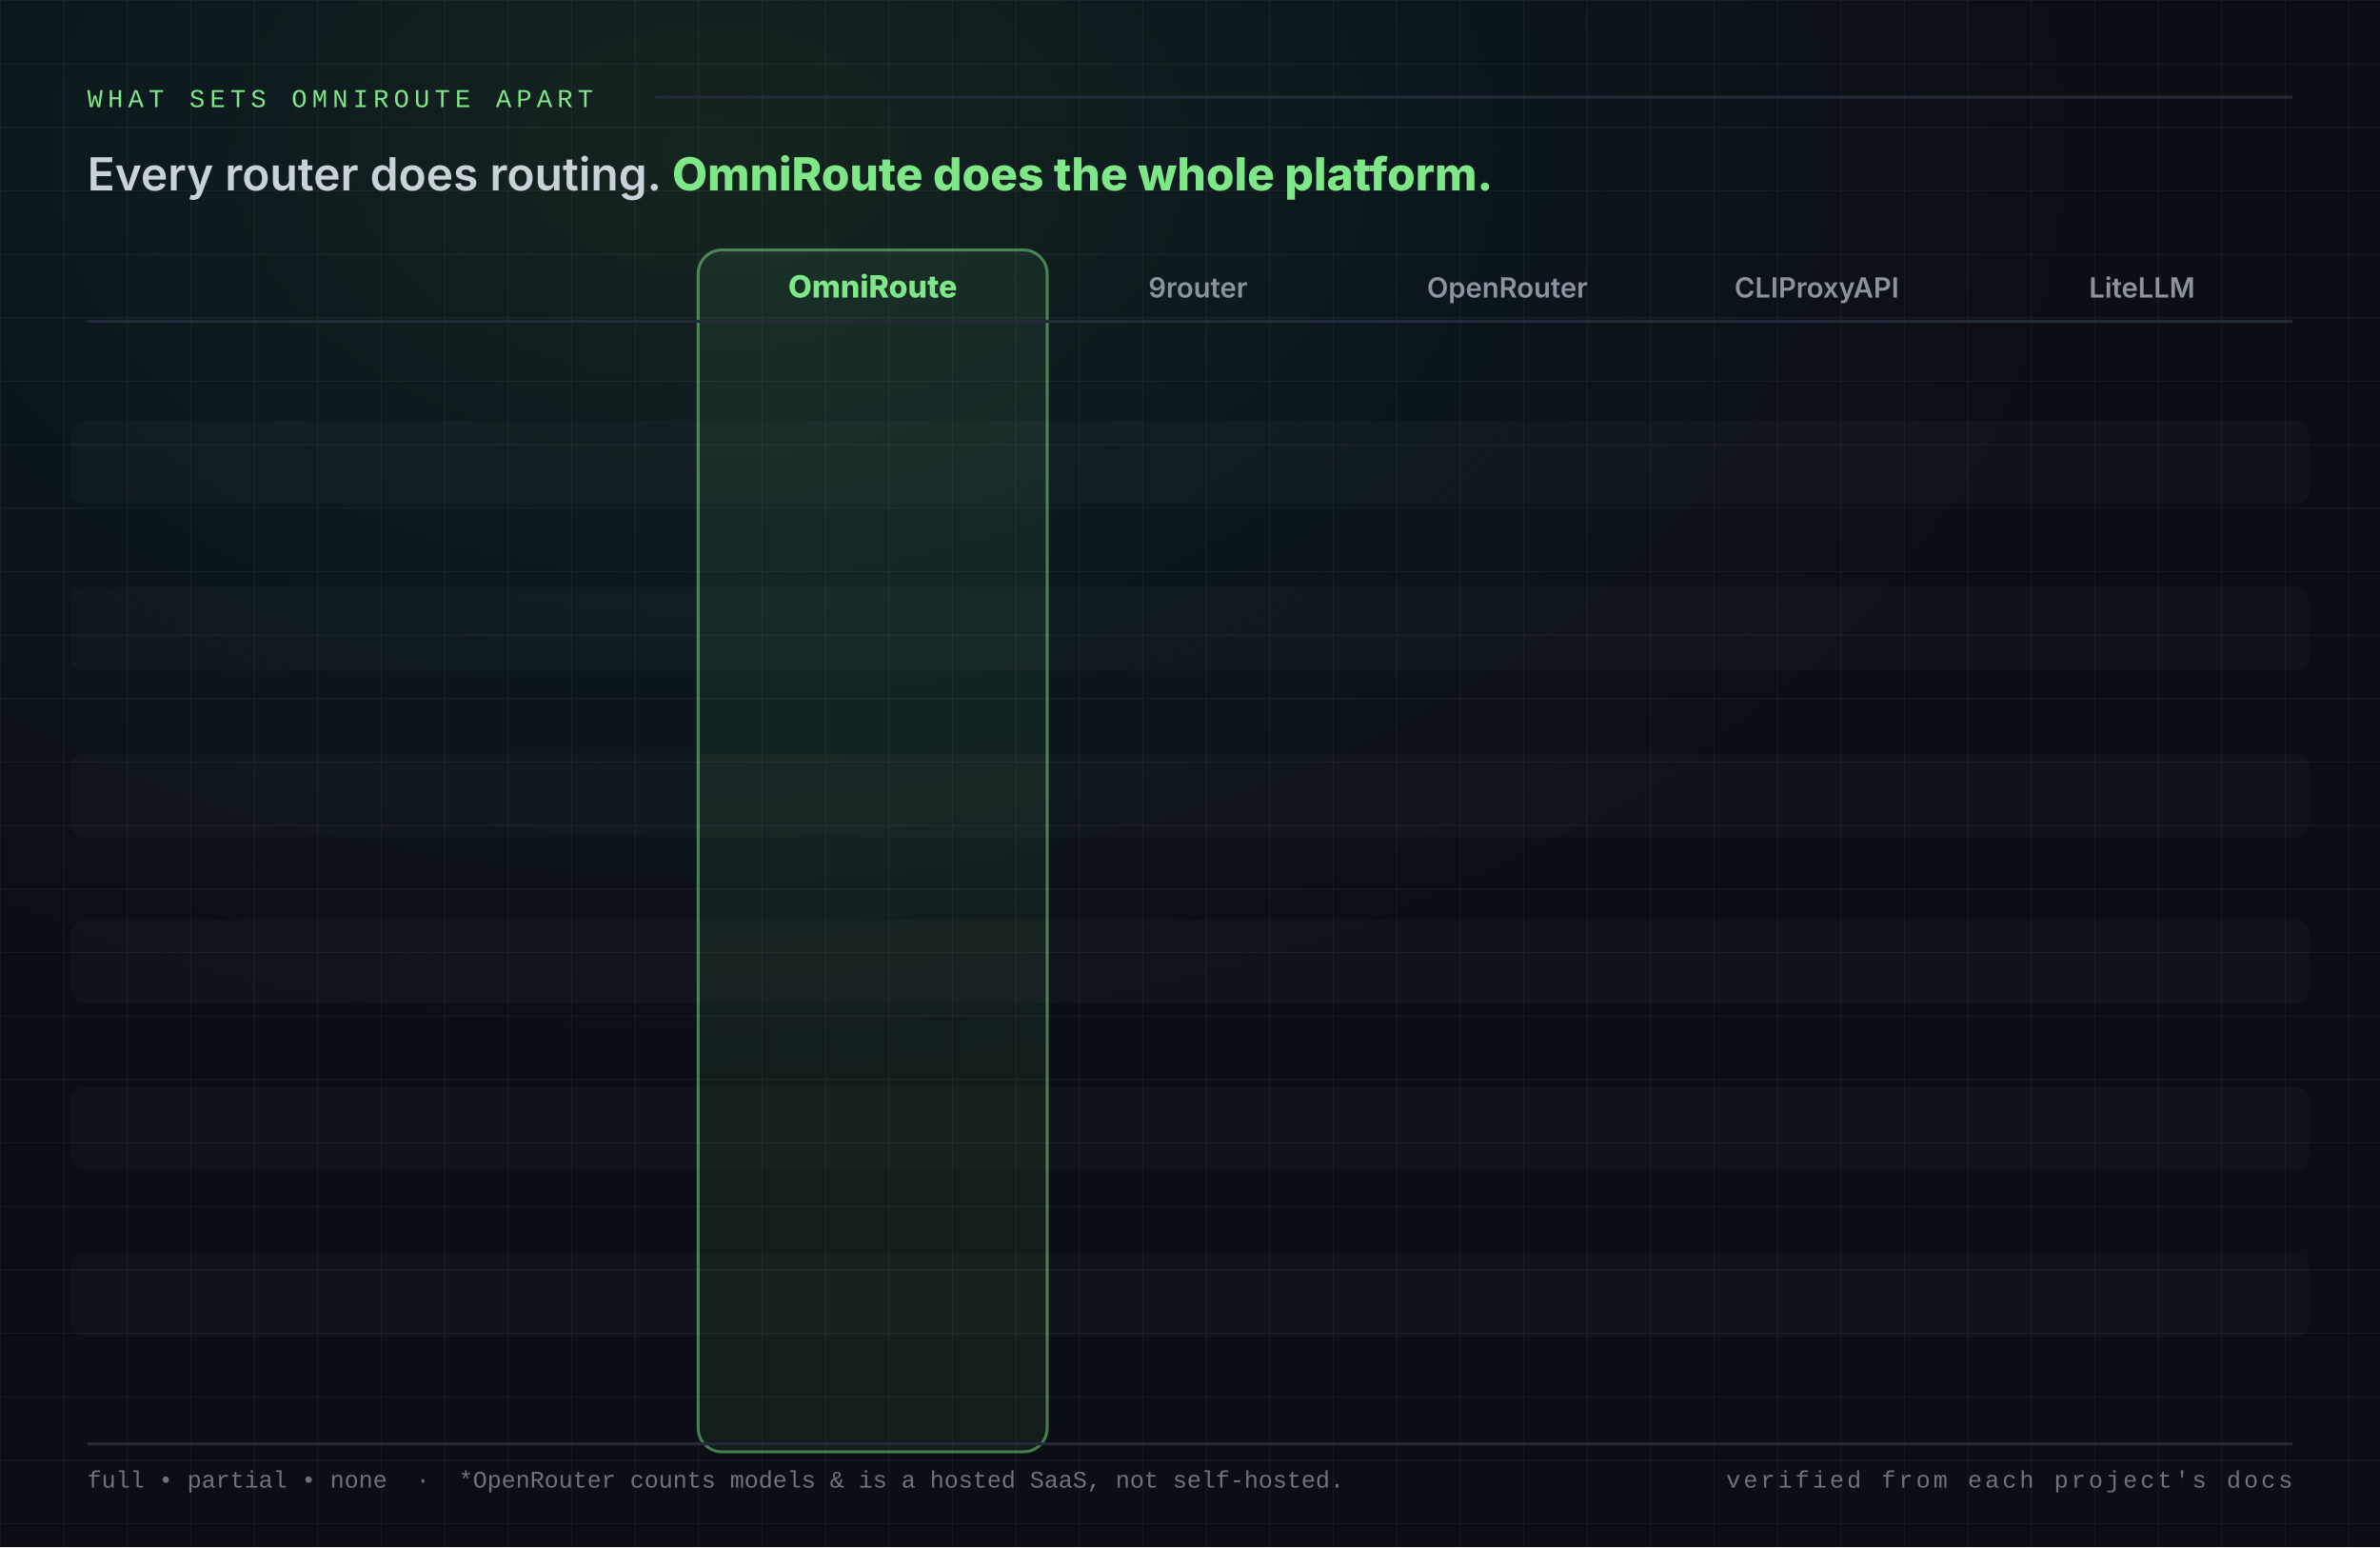
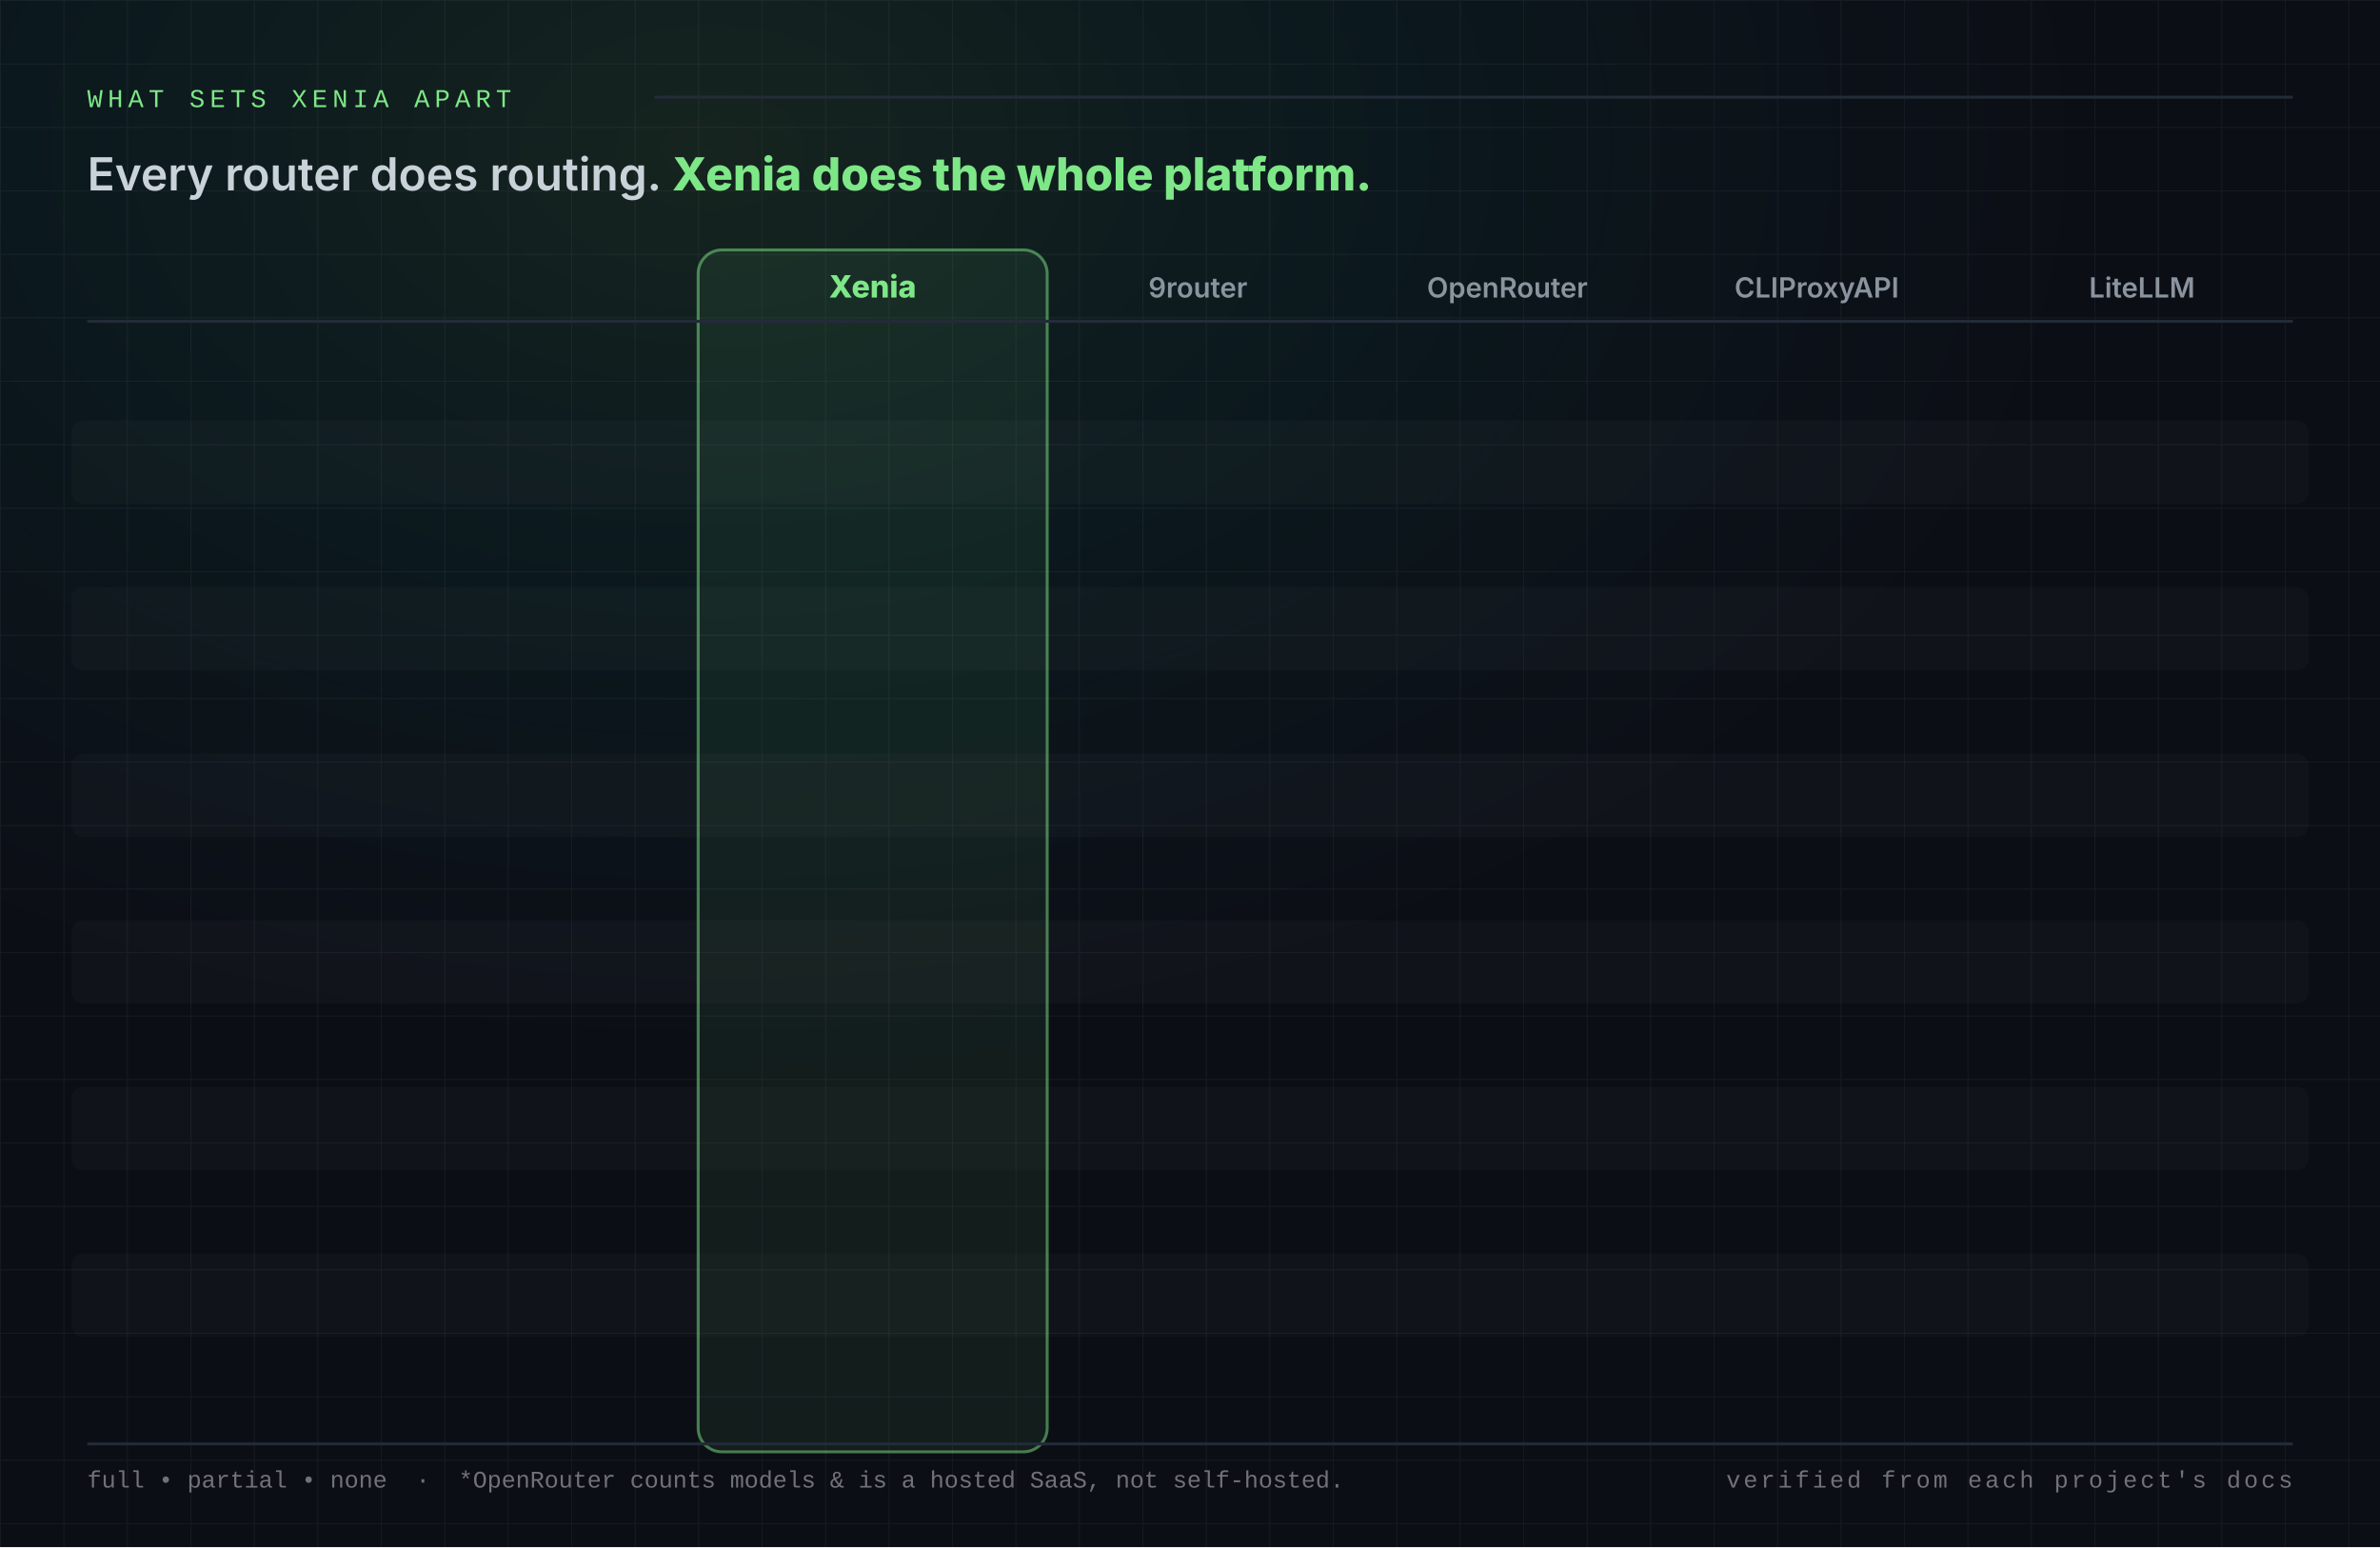
- <svg xmlns="http://www.w3.org/2000/svg" viewBox="0 0 1200 780" role="img" aria-label="Comparison table: OmniRoute versus 9router, OpenRouter, CLIProxyAPI and LiteLLM across 13 capabilities. OmniRoute is the only one with the full set: 290 providers, 90+ free providers built-in, 19 routing strategies, 12-engine token compression, a built-in MCP server with 104 tools, A2A protocol, persistent memory, guardrails, cloud agents, TLS fingerprint stealth, desktop/Termux/PWA, 43 UI locales and 100% MIT self-hosted. 9router has free providers, RTK compression and translation but no MCP, A2A, memory, guardrails, cloud agents or stealth. OpenRouter is a hosted SaaS with 400+ models, guardrails and a hosted MCP but is not self-hosted and lacks A2A, memory, cloud agents and stealth. CLIProxyAPI is a light OAuth proxy with two routing strategies. LiteLLM has 100+ providers, A2A and extensive guardrails but no memory, compression, free tier, stealth or cloud agents.">
+ <svg xmlns="http://www.w3.org/2000/svg" viewBox="0 0 1200 780" role="img" aria-label="Comparison table: Xenia versus 9router, OpenRouter, CLIProxyAPI and LiteLLM across 13 capabilities. Xenia is the only one with the full set: 290 providers, 90+ free providers built-in, 19 routing strategies, 12-engine token compression, a built-in MCP server with 104 tools, A2A protocol, persistent memory, guardrails, cloud agents, TLS fingerprint stealth, desktop/Termux/PWA, 43 UI locales and 100% MIT self-hosted. 9router has free providers, RTK compression and translation but no MCP, A2A, memory, guardrails, cloud agents or stealth. OpenRouter is a hosted SaaS with 400+ models, guardrails and a hosted MCP but is not self-hosted and lacks A2A, memory, cloud agents and stealth. CLIProxyAPI is a light OAuth proxy with two routing strategies. LiteLLM has 100+ providers, A2A and extensive guardrails but no memory, compression, free tier, stealth or cloud agents.">
  <defs>
    <pattern id="gC" width="32" height="32" patternUnits="userSpaceOnUse">
      <path d="M 32 0 L 0 0 0 32" fill="none" stroke="#ffffff" stroke-opacity="0.05" stroke-width="1" />
    </pattern>
    <radialGradient id="gGlow" cx="30%" cy="10%" r="60%">
      <stop offset="0%" stop-color="#7ee787" stop-opacity="0.10" />
      <stop offset="60%" stop-color="#00cec9" stop-opacity="0.04" />
      <stop offset="100%" stop-color="#6366f1" stop-opacity="0" />
    </radialGradient>
    <g id="yes">
      <circle r="11" fill="#7ee787" fill-opacity="0.14" />
      <path d="M -5 0.3 L -1.6 3.7 L 5.4 -4" stroke="#7ee787" stroke-width="2.4" fill="none" stroke-linecap="round" stroke-linejoin="round" />
    </g>
    <g id="no">
      <circle r="11" fill="#6e7681" fill-opacity="0.10" />
      <path d="M -3.8 -3.8 L 3.8 3.8 M 3.8 -3.8 L -3.8 3.8" stroke="#6e7681" stroke-width="2.1" stroke-linecap="round" />
    </g>
    <g id="mid">
      <circle r="11" fill="#fdcb6e" fill-opacity="0.13" />
      <path d="M -4.6 0 L 4.6 0" stroke="#fdcb6e" stroke-width="2.4" stroke-linecap="round" />
    </g>
  </defs>
  <rect width="1200" height="780" fill="#0b0e14" />
  <rect width="1200" height="780" fill="url(#gC)" />
  <rect width="1200" height="780" fill="url(#gGlow)" />
-   <text x="44" y="54" font-family="Consolas, 'Courier New', monospace" font-size="13" letter-spacing="2.5" fill="#7ee787">WHAT SETS OMNIROUTE APART</text>
+   <text x="44" y="54" font-family="Consolas, 'Courier New', monospace" font-size="13" letter-spacing="2.5" fill="#7ee787">WHAT SETS XENIA APART</text>
  <line x1="330" y1="49" x2="1156" y2="49" stroke="#232b38" stroke-width="1.5" />
-   <text x="44" y="96" font-family="Inter, 'Segoe UI', Arial, Helvetica, system-ui, sans-serif" font-size="23" font-weight="600" fill="#c9d1d9">Every router does routing. <tspan fill="#7ee787" font-weight="800">OmniRoute does the whole platform.</tspan>
+   <text x="44" y="96" font-family="Inter, 'Segoe UI', Arial, Helvetica, system-ui, sans-serif" font-size="23" font-weight="600" fill="#c9d1d9">Every router does routing. <tspan fill="#7ee787" font-weight="800">Xenia does the whole platform.</tspan>
  </text>
  <rect x="352" y="126" width="176" height="606" rx="12" fill="#7ee787" fill-opacity="0.07" stroke="#7ee787" stroke-opacity="0.5" stroke-width="1.5" />
-   <text x="440" y="150" text-anchor="middle" font-family="Inter, 'Segoe UI', Arial, Helvetica, system-ui, sans-serif" font-size="15.5" font-weight="800" fill="#7ee787">OmniRoute</text>
+   <text x="440" y="150" text-anchor="middle" font-family="Inter, 'Segoe UI', Arial, Helvetica, system-ui, sans-serif" font-size="15.5" font-weight="800" fill="#7ee787">Xenia</text>
  <text x="604" y="150" text-anchor="middle" font-family="Inter, 'Segoe UI', Arial, Helvetica, system-ui, sans-serif" font-size="14" font-weight="600" fill="#8b949e">9router</text>
  <text x="760" y="150" text-anchor="middle" font-family="Inter, 'Segoe UI', Arial, Helvetica, system-ui, sans-serif" font-size="14" font-weight="600" fill="#8b949e">OpenRouter</text>
  <text x="916" y="150" text-anchor="middle" font-family="Inter, 'Segoe UI', Arial, Helvetica, system-ui, sans-serif" font-size="14" font-weight="600" fill="#8b949e">CLIProxyAPI</text>
  <text x="1080" y="150" text-anchor="middle" font-family="Inter, 'Segoe UI', Arial, Helvetica, system-ui, sans-serif" font-size="14" font-weight="600" fill="#8b949e">LiteLLM</text>
  <line x1="44" y1="162" x2="1156" y2="162" stroke="#232b38" stroke-width="1.5" />
  <g font-family="Inter, 'Segoe UI', Arial, Helvetica, system-ui, sans-serif">
    <g opacity="0">
      <animate attributeName="opacity" values="0;1" dur="0.4s" begin="0.15s" fill="freeze" />
      <text x="44" y="196" font-size="14.5" fill="#c9d1d9">Providers</text>
      <text x="440" y="196" text-anchor="middle" font-family="Inter, 'Segoe UI', Arial, Helvetica, system-ui, sans-serif" font-size="15" font-weight="800" fill="#7ee787">290</text>
      <text x="604" y="196" text-anchor="middle" font-family="Inter, 'Segoe UI', Arial, Helvetica, system-ui, sans-serif" font-size="13.5" font-weight="600" fill="#8b949e">40+</text>
      <text x="760" y="196" text-anchor="middle" font-family="Inter, 'Segoe UI', Arial, Helvetica, system-ui, sans-serif" font-size="13.5" font-weight="600" fill="#8b949e">400+*</text>
      <text x="916" y="196" text-anchor="middle" font-family="Inter, 'Segoe UI', Arial, Helvetica, system-ui, sans-serif" font-size="13.5" font-weight="600" fill="#8b949e">~5</text>
      <text x="1080" y="196" text-anchor="middle" font-family="Inter, 'Segoe UI', Arial, Helvetica, system-ui, sans-serif" font-size="13.5" font-weight="600" fill="#8b949e">100+</text>
    </g>
    <rect x="36" y="212" width="1128" height="42" rx="6" fill="#ffffff" fill-opacity="0.02" />
    <g opacity="0">
      <animate attributeName="opacity" values="0;1" dur="0.4s" begin="0.24s" fill="freeze" />
      <text x="44" y="238" font-size="14.5" fill="#c9d1d9">Free providers built-in</text>
      <text x="440" y="238" text-anchor="middle" font-family="Inter, 'Segoe UI', Arial, Helvetica, system-ui, sans-serif" font-size="15" font-weight="800" fill="#7ee787">90+</text>
      <use href="#yes" x="604" y="233" />
      <use href="#mid" x="760" y="233" />
      <use href="#no" x="916" y="233" />
      <use href="#no" x="1080" y="233" />
    </g>
    <g opacity="0">
      <animate attributeName="opacity" values="0;1" dur="0.4s" begin="0.33s" fill="freeze" />
      <text x="44" y="280" font-size="14.5" fill="#c9d1d9">Routing strategies</text>
      <text x="440" y="280" text-anchor="middle" font-family="Inter, 'Segoe UI', Arial, Helvetica, system-ui, sans-serif" font-size="15" font-weight="800" fill="#7ee787">19</text>
      <text x="604" y="280" text-anchor="middle" font-family="Inter, 'Segoe UI', Arial, Helvetica, system-ui, sans-serif" font-size="13.5" font-weight="600" fill="#8b949e">2</text>
      <text x="760" y="280" text-anchor="middle" font-family="Inter, 'Segoe UI', Arial, Helvetica, system-ui, sans-serif" font-size="13.5" font-weight="600" fill="#8b949e">3</text>
      <text x="916" y="280" text-anchor="middle" font-family="Inter, 'Segoe UI', Arial, Helvetica, system-ui, sans-serif" font-size="13.5" font-weight="600" fill="#8b949e">2</text>
      <text x="1080" y="280" text-anchor="middle" font-family="Inter, 'Segoe UI', Arial, Helvetica, system-ui, sans-serif" font-size="13.5" font-weight="600" fill="#8b949e">6</text>
    </g>
    <rect x="36" y="296" width="1128" height="42" rx="6" fill="#ffffff" fill-opacity="0.02" />
    <g opacity="0">
      <animate attributeName="opacity" values="0;1" dur="0.4s" begin="0.42s" fill="freeze" />
      <text x="44" y="322" font-size="14.5" fill="#c9d1d9">Token compression</text>
      <text x="440" y="322" text-anchor="middle" font-family="Inter, 'Segoe UI', Arial, Helvetica, system-ui, sans-serif" font-size="15" font-weight="800" fill="#7ee787">12 eng</text>
      <use href="#yes" x="604" y="317" />
      <use href="#mid" x="760" y="317" />
      <use href="#no" x="916" y="317" />
      <use href="#no" x="1080" y="317" />
    </g>
    <g opacity="0">
      <animate attributeName="opacity" values="0;1" dur="0.4s" begin="0.51s" fill="freeze" />
      <text x="44" y="364" font-size="14.5" fill="#c9d1d9">Built-in MCP server (own tools)</text>
      <text x="440" y="364" text-anchor="middle" font-family="Inter, 'Segoe UI', Arial, Helvetica, system-ui, sans-serif" font-size="15" font-weight="800" fill="#7ee787">104</text>
      <use href="#no" x="604" y="359" />
      <use href="#mid" x="760" y="359" />
      <use href="#no" x="916" y="359" />
      <use href="#mid" x="1080" y="359" />
    </g>
    <rect x="36" y="380" width="1128" height="42" rx="6" fill="#ffffff" fill-opacity="0.02" />
    <g opacity="0">
      <animate attributeName="opacity" values="0;1" dur="0.4s" begin="0.60s" fill="freeze" />
      <text x="44" y="406" font-size="14.5" fill="#c9d1d9">A2A agent protocol</text>
      <use href="#yes" x="440" y="401" />
      <use href="#no" x="604" y="401" />
      <use href="#no" x="760" y="401" />
      <use href="#no" x="916" y="401" />
      <use href="#yes" x="1080" y="401" />
    </g>
    <g opacity="0">
      <animate attributeName="opacity" values="0;1" dur="0.4s" begin="0.69s" fill="freeze" />
      <text x="44" y="448" font-size="14.5" fill="#c9d1d9">Persistent memory</text>
      <use href="#yes" x="440" y="443" />
      <use href="#no" x="604" y="443" />
      <use href="#no" x="760" y="443" />
      <use href="#no" x="916" y="443" />
      <use href="#no" x="1080" y="443" />
    </g>
    <rect x="36" y="464" width="1128" height="42" rx="6" fill="#ffffff" fill-opacity="0.02" />
    <g opacity="0">
      <animate attributeName="opacity" values="0;1" dur="0.4s" begin="0.78s" fill="freeze" />
      <text x="44" y="490" font-size="14.5" fill="#c9d1d9">Guardrails (PII / injection)</text>
      <use href="#yes" x="440" y="485" />
      <use href="#no" x="604" y="485" />
      <use href="#yes" x="760" y="485" />
      <use href="#no" x="916" y="485" />
      <use href="#yes" x="1080" y="485" />
    </g>
    <g opacity="0">
      <animate attributeName="opacity" values="0;1" dur="0.4s" begin="0.87s" fill="freeze" />
      <text x="44" y="532" font-size="14.5" fill="#c9d1d9">Cloud agents (Codex/Devin/Jules)</text>
      <use href="#yes" x="440" y="527" />
      <use href="#no" x="604" y="527" />
      <use href="#no" x="760" y="527" />
      <use href="#no" x="916" y="527" />
      <use href="#no" x="1080" y="527" />
    </g>
    <rect x="36" y="548" width="1128" height="42" rx="6" fill="#ffffff" fill-opacity="0.02" />
    <g opacity="0">
      <animate attributeName="opacity" values="0;1" dur="0.4s" begin="0.96s" fill="freeze" />
      <text x="44" y="574" font-size="14.5" fill="#c9d1d9">TLS fingerprint stealth (JA3/JA4)</text>
      <use href="#yes" x="440" y="569" />
      <use href="#no" x="604" y="569" />
      <use href="#no" x="760" y="569" />
      <use href="#no" x="916" y="569" />
      <use href="#no" x="1080" y="569" />
    </g>
    <g opacity="0">
      <animate attributeName="opacity" values="0;1" dur="0.4s" begin="1.05s" fill="freeze" />
      <text x="44" y="616" font-size="14.5" fill="#c9d1d9">Desktop · Termux · PWA</text>
      <use href="#yes" x="440" y="611" />
      <use href="#mid" x="604" y="611" />
      <use href="#mid" x="760" y="611" />
      <use href="#mid" x="916" y="611" />
      <use href="#mid" x="1080" y="611" />
    </g>
    <rect x="36" y="632" width="1128" height="42" rx="6" fill="#ffffff" fill-opacity="0.02" />
    <g opacity="0">
      <animate attributeName="opacity" values="0;1" dur="0.4s" begin="1.14s" fill="freeze" />
      <text x="44" y="658" font-size="14.5" fill="#c9d1d9">i18n UI locales</text>
      <text x="440" y="658" text-anchor="middle" font-family="Inter, 'Segoe UI', Arial, Helvetica, system-ui, sans-serif" font-size="15" font-weight="800" fill="#7ee787">43</text>
      <text x="604" y="658" text-anchor="middle" font-family="Inter, 'Segoe UI', Arial, Helvetica, system-ui, sans-serif" font-size="13.5" font-weight="600" fill="#8b949e">6</text>
      <use href="#no" x="760" y="653" />
      <use href="#no" x="916" y="653" />
      <use href="#no" x="1080" y="653" />
    </g>
    <g opacity="0">
      <animate attributeName="opacity" values="0;1" dur="0.4s" begin="1.23s" fill="freeze" />
      <text x="44" y="700" font-size="14.5" fill="#c9d1d9">Self-hosted · 100% MIT</text>
      <text x="440" y="700" text-anchor="middle" font-family="Inter, 'Segoe UI', Arial, Helvetica, system-ui, sans-serif" font-size="15" font-weight="800" fill="#7ee787">MIT</text>
      <text x="604" y="700" text-anchor="middle" font-family="Inter, 'Segoe UI', Arial, Helvetica, system-ui, sans-serif" font-size="13.5" font-weight="600" fill="#8b949e">MIT</text>
      <use href="#no" x="760" y="695" />
      <text x="916" y="700" text-anchor="middle" font-family="Inter, 'Segoe UI', Arial, Helvetica, system-ui, sans-serif" font-size="13.5" font-weight="600" fill="#8b949e">MIT</text>
      <text x="1080" y="700" text-anchor="middle" font-family="Inter, 'Segoe UI', Arial, Helvetica, system-ui, sans-serif" font-size="13.5" font-weight="600" fill="#fdcb6e">open-core</text>
    </g>
  </g>
  <line x1="44" y1="728" x2="1156" y2="728" stroke="#232b38" stroke-width="1.5" />
  <text x="44" y="750" font-family="Consolas, 'Courier New', monospace" font-size="12" fill="#71717a">full • partial • none  ·  *OpenRouter counts models &amp; is a hosted SaaS, not self-hosted.</text>
  <text x="1156" y="750" text-anchor="end" font-family="Consolas, 'Courier New', monospace" font-size="12" letter-spacing="1.5" fill="#71717a">verified from each project's docs</text>
</svg>
